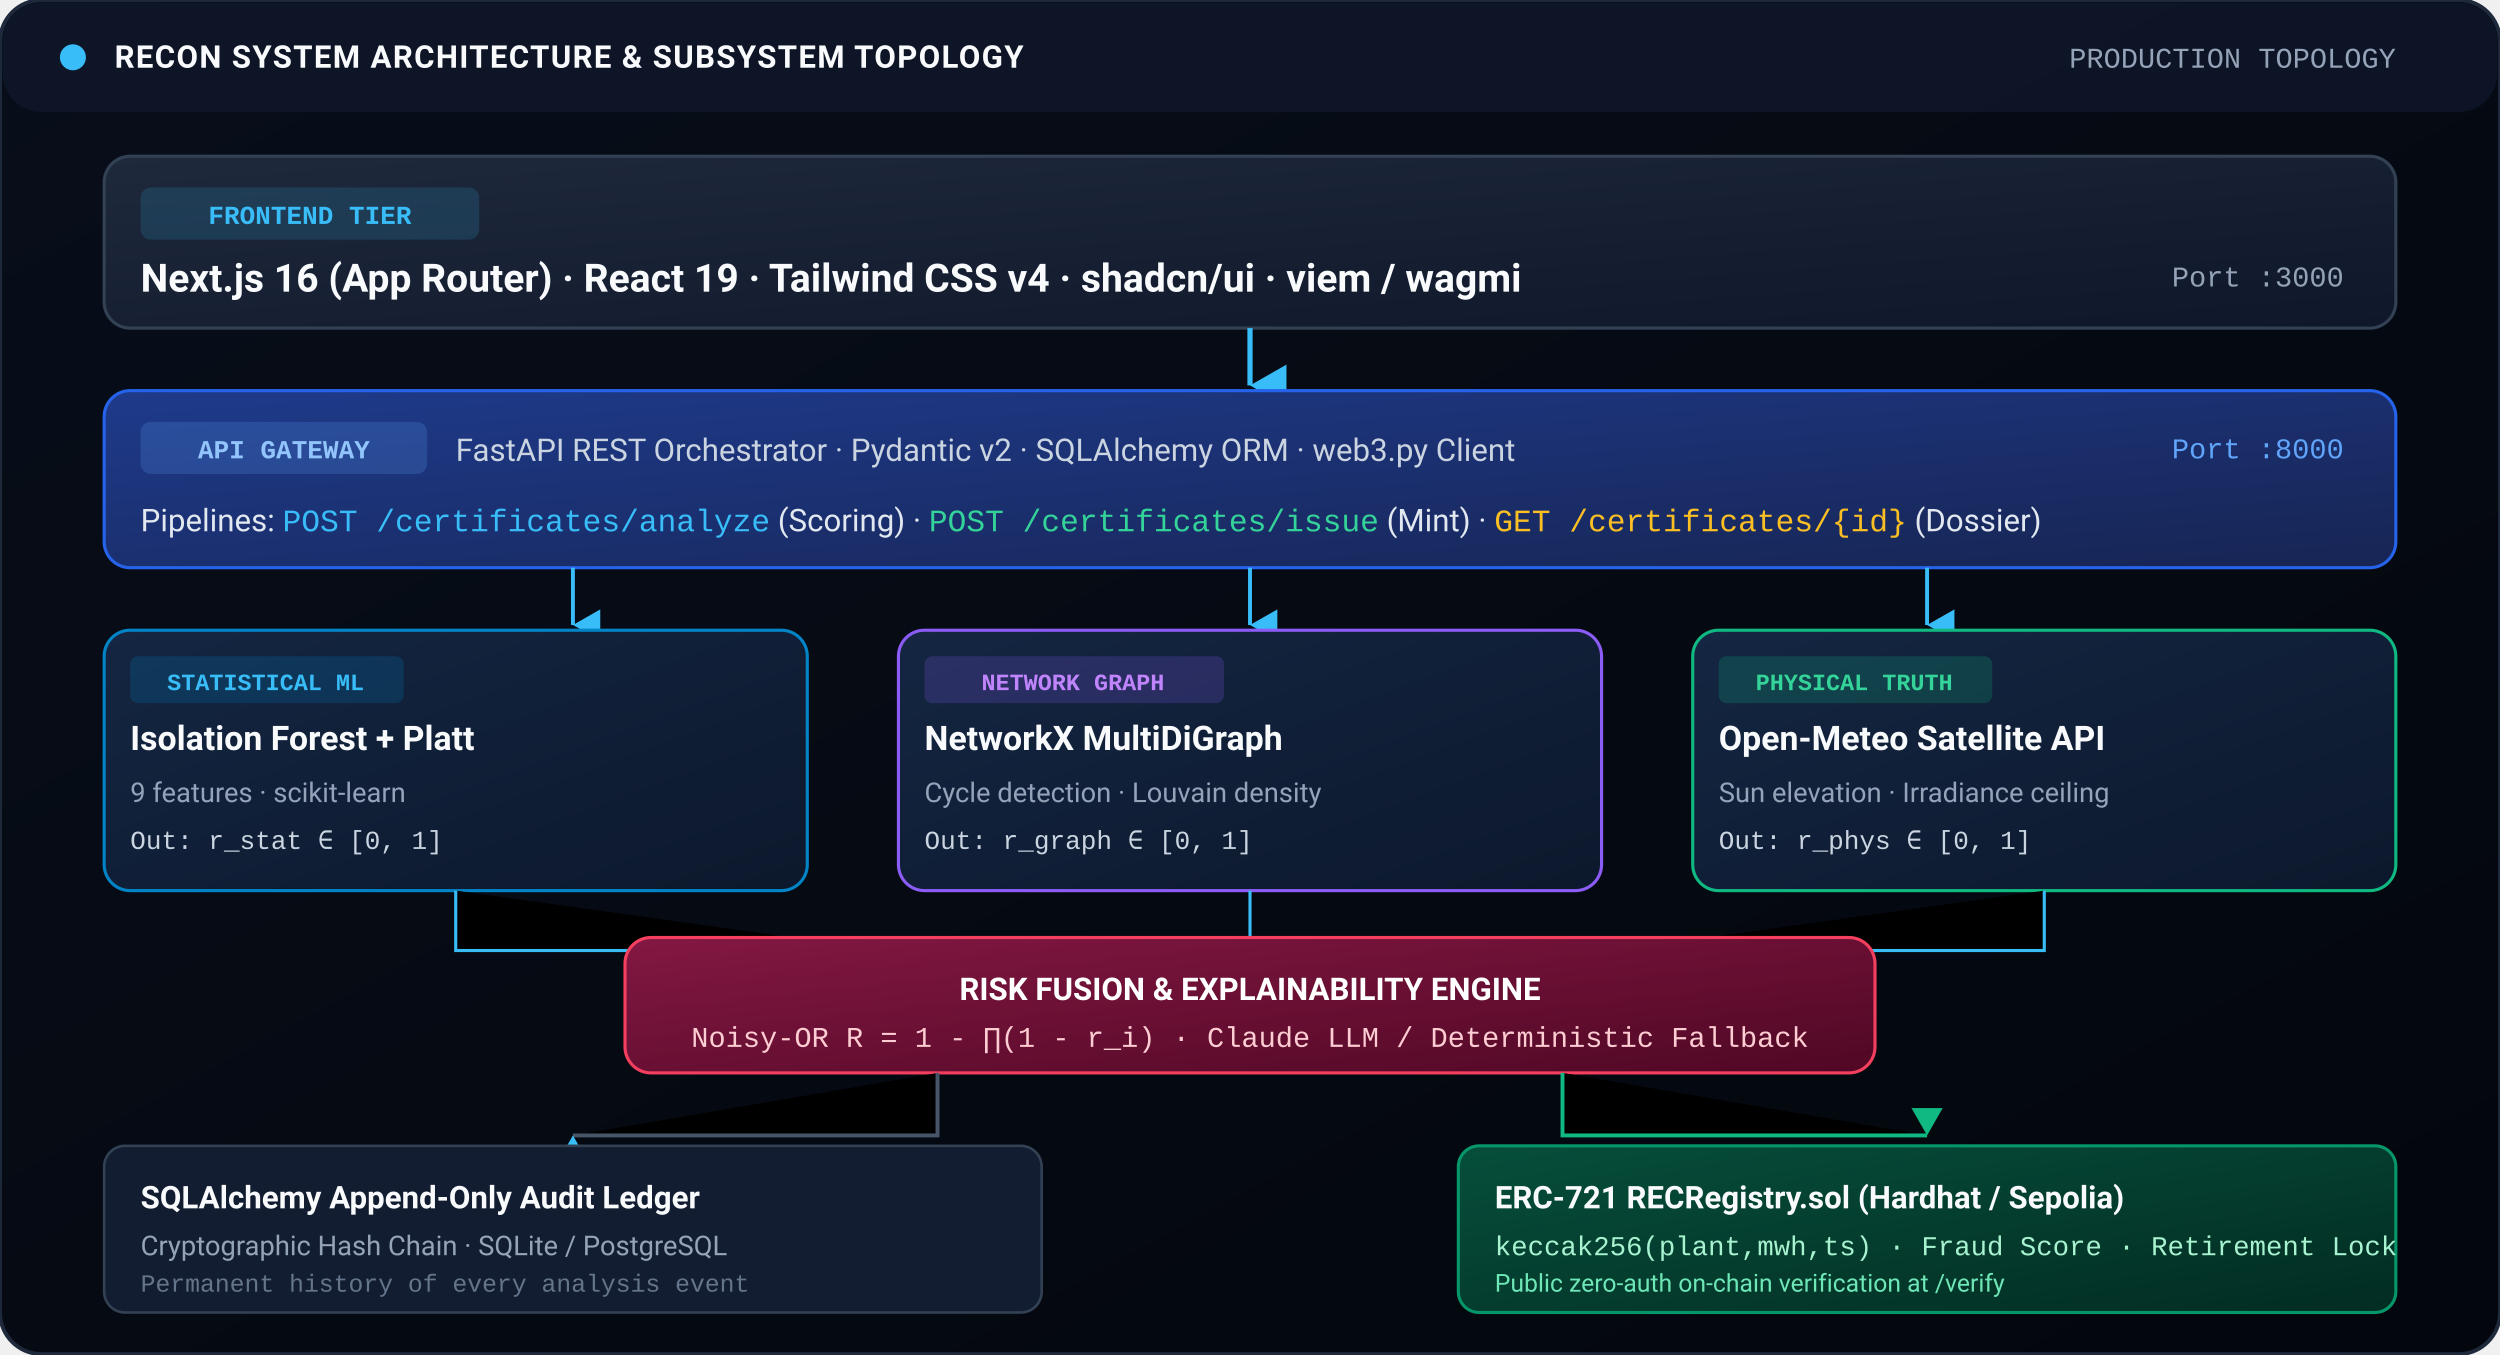
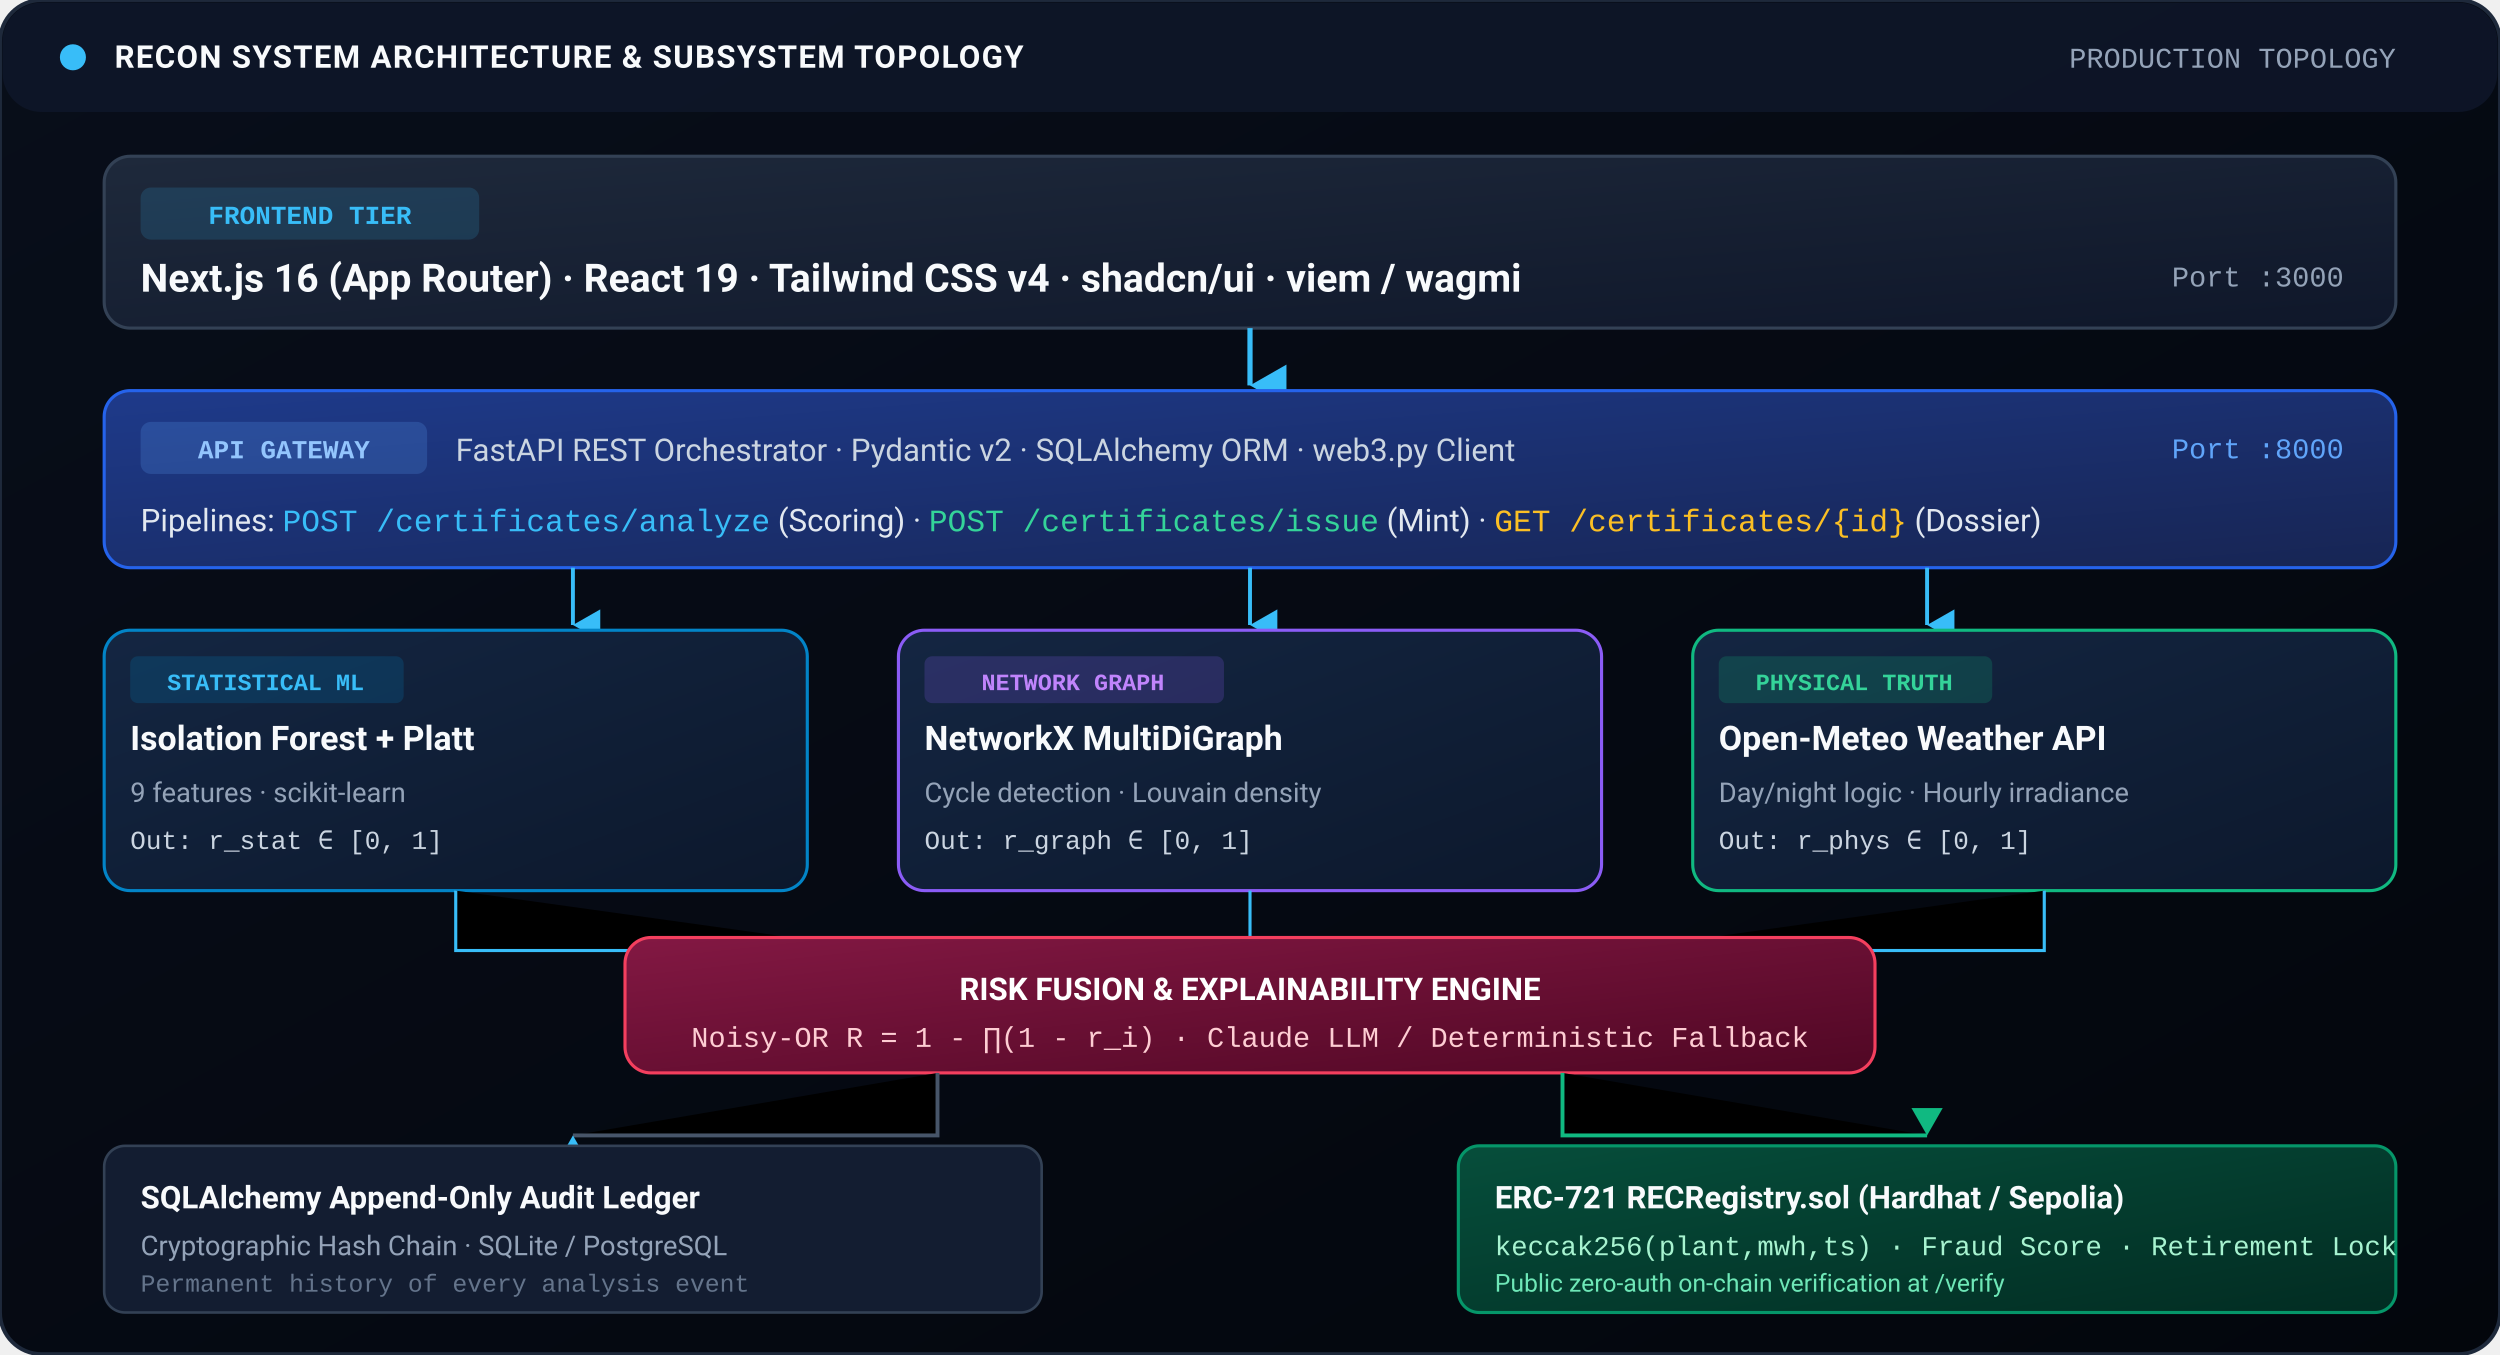
<svg xmlns="http://www.w3.org/2000/svg" viewBox="0 0 960 520" width="100%" height="100%">
  <defs>
    <linearGradient id="archBg" x1="0%" y1="0%" x2="100%" y2="100%">
      <stop offset="0%" stop-color="#080e1a" />
      <stop offset="100%" stop-color="#03060c" />
    </linearGradient>
    <linearGradient id="feBox" x1="0%" y1="0%" x2="100%" y2="100%">
      <stop offset="0%" stop-color="#1e293b" />
      <stop offset="100%" stop-color="#0f172a" />
    </linearGradient>
    <linearGradient id="beBox" x1="0%" y1="0%" x2="100%" y2="100%">
      <stop offset="0%" stop-color="#1e3a8a" />
      <stop offset="100%" stop-color="#172554" />
    </linearGradient>
    <linearGradient id="engBox" x1="0%" y1="0%" x2="100%" y2="100%">
      <stop offset="0%" stop-color="#142642" />
      <stop offset="100%" stop-color="#0c182c" />
    </linearGradient>
    <linearGradient id="fusBox" x1="0%" y1="0%" x2="100%" y2="100%">
      <stop offset="0%" stop-color="#831843" />
      <stop offset="100%" stop-color="#500724" />
    </linearGradient>
    <linearGradient id="chainGrad" x1="0%" y1="0%" x2="100%" y2="100%">
      <stop offset="0%" stop-color="#064e3b" />
      <stop offset="100%" stop-color="#022c22" />
    </linearGradient>
    <marker id="aDown" markerWidth="8" markerHeight="8" refX="4" refY="7" orient="auto">
      <path d="M0,0 L8,0 L4,7 z" fill="#38bdf8" />
    </marker>
    <marker id="aRight" markerWidth="8" markerHeight="8" refX="7" refY="4" orient="auto">
      <path d="M0,0 L0,8 L7,4 z" fill="#38bdf8" />
    </marker>
    <marker id="aEmerald" markerWidth="8" markerHeight="8" refX="4" refY="7" orient="auto">
      <path d="M0,0 L8,0 L4,7 z" fill="#10b981" />
    </marker>
  </defs>
  <style>
    .mono { font-family: 'SFMono-Regular', Consolas, 'Liberation Mono', Menlo, monospace; }
    .sans { font-family: -apple-system, BlinkMacSystemFont, 'Segoe UI', Roboto, Helvetica, Arial, sans-serif; }
  </style>
  <rect width="960" height="520" rx="16" fill="url(#archBg)" stroke="#1e293b" stroke-width="1.5" />
  <rect x="1" y="1" width="958" height="42" rx="15" fill="#0f172a" fill-opacity="0.85" />
  <circle cx="28" cy="22" r="5" fill="#38bdf8" />
  <text x="44" y="26" fill="#f8fafc" font-size="12" font-weight="700" class="sans" letter-spacing="0.5">RECON SYSTEM ARCHITECTURE &amp; SUBSYSTEM TOPOLOGY</text>
  <text x="920" y="26" fill="#94a3b8" font-size="11" class="mono" text-anchor="end">PRODUCTION TOPOLOGY</text>
  <g transform="translate(40, 60)">
    <rect width="880" height="66" rx="10" fill="url(#feBox)" stroke="#334155" stroke-width="1.2" />
    <rect x="14" y="12" width="130" height="20" rx="4" fill="#38bdf8" fill-opacity="0.15" />
    <text x="79" y="26" fill="#38bdf8" font-size="10" font-weight="700" class="mono" text-anchor="middle">FRONTEND TIER</text>
    <text x="14" y="52" fill="#f8fafc" font-size="15" font-weight="700" class="sans">Next.js 16 (App Router) · React 19 · Tailwind CSS v4 · shadcn/ui · viem / wagmi</text>
    <text x="860" y="50" fill="#94a3b8" font-size="11" class="mono" text-anchor="end">Port :3000</text>
  </g>
  <line x1="480" y1="126" x2="480" y2="148" stroke="#38bdf8" stroke-width="2" marker-end="url(#aDown)" />
  <g transform="translate(40, 150)">
    <rect width="880" height="68" rx="10" fill="url(#beBox)" stroke="#2563eb" stroke-width="1.2" />
    <rect x="14" y="12" width="110" height="20" rx="4" fill="#60a5fa" fill-opacity="0.2" />
    <text x="69" y="26" fill="#93c5fd" font-size="10" font-weight="700" class="mono" text-anchor="middle">API GATEWAY</text>
    <text x="135" y="27" fill="#cbd5e1" font-size="12" class="sans">FastAPI REST Orchestrator · Pydantic v2 · SQLAlchemy ORM · web3.py Client</text>
    <text x="860" y="26" fill="#60a5fa" font-size="11" class="mono" text-anchor="end">Port :8000</text>
    <text x="14" y="54" fill="#e2e8f0" font-size="12" class="sans">Pipelines: <tspan class="mono" fill="#38bdf8">POST /certificates/analyze</tspan> (Scoring) · <tspan class="mono" fill="#34d399">POST /certificates/issue</tspan> (Mint) · <tspan class="mono" fill="#fbbf24">GET /certificates/{id}</tspan> (Dossier)</text>
  </g>
  <path d="M 220 218 L 220 240" stroke="#38bdf8" stroke-width="1.5" marker-end="url(#aDown)" />
  <path d="M 480 218 L 480 240" stroke="#38bdf8" stroke-width="1.5" marker-end="url(#aDown)" />
  <path d="M 740 218 L 740 240" stroke="#38bdf8" stroke-width="1.5" marker-end="url(#aDown)" />
  <g transform="translate(40, 242)">
    <rect width="270" height="100" rx="10" fill="url(#engBox)" stroke="#0284c7" stroke-width="1.2" />
    <rect x="10" y="10" width="105" height="18" rx="3" fill="#0284c7" fill-opacity="0.2" />
    <text x="62" y="23" fill="#38bdf8" font-size="9" font-weight="700" class="mono" text-anchor="middle">STATISTICAL ML</text>
    <text x="10" y="46" fill="#f8fafc" font-size="13" font-weight="700" class="sans">Isolation Forest + Platt</text>
    <text x="10" y="66" fill="#94a3b8" font-size="10.5" class="sans">9 features · scikit-learn</text>
    <text x="10" y="84" fill="#cbd5e1" font-size="10" class="mono">Out: r_stat ∈ [0, 1]</text>
  </g>
  <g transform="translate(345, 242)">
    <rect width="270" height="100" rx="10" fill="url(#engBox)" stroke="#8b5cf6" stroke-width="1.2" />
    <rect x="10" y="10" width="115" height="18" rx="3" fill="#8b5cf6" fill-opacity="0.2" />
    <text x="67" y="23" fill="#c084fc" font-size="9" font-weight="700" class="mono" text-anchor="middle">NETWORK GRAPH</text>
    <text x="10" y="46" fill="#f8fafc" font-size="13" font-weight="700" class="sans">NetworkX MultiDiGraph</text>
    <text x="10" y="66" fill="#94a3b8" font-size="10.5" class="sans">Cycle detection · Louvain density</text>
    <text x="10" y="84" fill="#cbd5e1" font-size="10" class="mono">Out: r_graph ∈ [0, 1]</text>
  </g>
  <g transform="translate(650, 242)">
    <rect width="270" height="100" rx="10" fill="url(#engBox)" stroke="#10b981" stroke-width="1.2" />
    <rect x="10" y="10" width="105" height="18" rx="3" fill="#10b981" fill-opacity="0.2" />
    <text x="62" y="23" fill="#34d399" font-size="9" font-weight="700" class="mono" text-anchor="middle">PHYSICAL TRUTH</text>
-     <text x="10" y="46" fill="#f8fafc" font-size="13" font-weight="700" class="sans">Open-Meteo Satellite API</text>
-     <text x="10" y="66" fill="#94a3b8" font-size="10.5" class="sans">Sun elevation · Irradiance ceiling</text>
+     <text x="10" y="46" fill="#f8fafc" font-size="13" font-weight="700" class="sans">Open-Meteo Weather API</text>
+     <text x="10" y="66" fill="#94a3b8" font-size="10.5" class="sans">Day/night logic · Hourly irradiance</text>
    <text x="10" y="84" fill="#cbd5e1" font-size="10" class="mono">Out: r_phys ∈ [0, 1]</text>
  </g>
  <path d="M 175 342 L 175 365 L 340 365" stroke="#38bdf8" stroke-width="1.2" />
  <path d="M 480 342 L 480 365" stroke="#38bdf8" stroke-width="1.2" />
  <path d="M 785 342 L 785 365 L 620 365" stroke="#38bdf8" stroke-width="1.2" />
  <g transform="translate(240, 360)">
    <rect width="480" height="52" rx="10" fill="url(#fusBox)" stroke="#f43f5e" stroke-width="1.2" />
    <text x="240" y="24" fill="#ffffff" font-size="12" font-weight="700" class="sans" text-anchor="middle">RISK FUSION &amp; EXPLAINABILITY ENGINE</text>
    <text x="240" y="42" fill="#fecdd3" font-size="11" class="mono" text-anchor="middle">Noisy-OR R = 1 - ∏(1 - r_i) · Claude LLM / Deterministic Fallback</text>
  </g>
  <path d="M 360 412 L 360 436 L 220 436" stroke="#475569" stroke-width="1.5" marker-end="url(#aDown)" />
  <path d="M 600 412 L 600 436 L 740 436" stroke="#10b981" stroke-width="1.5" marker-end="url(#aEmerald)" />
  <g transform="translate(40, 440)">
    <rect width="360" height="64" rx="8" fill="#131d31" stroke="#334155" stroke-width="1" />
    <text x="14" y="24" fill="#f8fafc" font-size="12" font-weight="700" class="sans">SQLAlchemy Append-Only Audit Ledger</text>
    <text x="14" y="42" fill="#94a3b8" font-size="10.5" class="sans">Cryptographic Hash Chain · SQLite / PostgreSQL</text>
    <text x="14" y="56" fill="#64748b" font-size="9.5" class="mono">Permanent history of every analysis event</text>
  </g>
  <g transform="translate(560, 440)">
    <rect width="360" height="64" rx="8" fill="url(#chainGrad)" stroke="#059669" stroke-width="1.2" />
    <text x="14" y="24" fill="#f8fafc" font-size="12" font-weight="700" class="sans">ERC-721 RECRegistry.sol (Hardhat / Sepolia)</text>
    <text x="14" y="42" fill="#a7f3d0" font-size="10.5" class="mono">keccak256(plant,mwh,ts) · Fraud Score · Retirement Lock</text>
    <text x="14" y="56" fill="#6ee7b7" font-size="9.5" class="sans">Public zero-auth on-chain verification at /verify</text>
  </g>
</svg>
